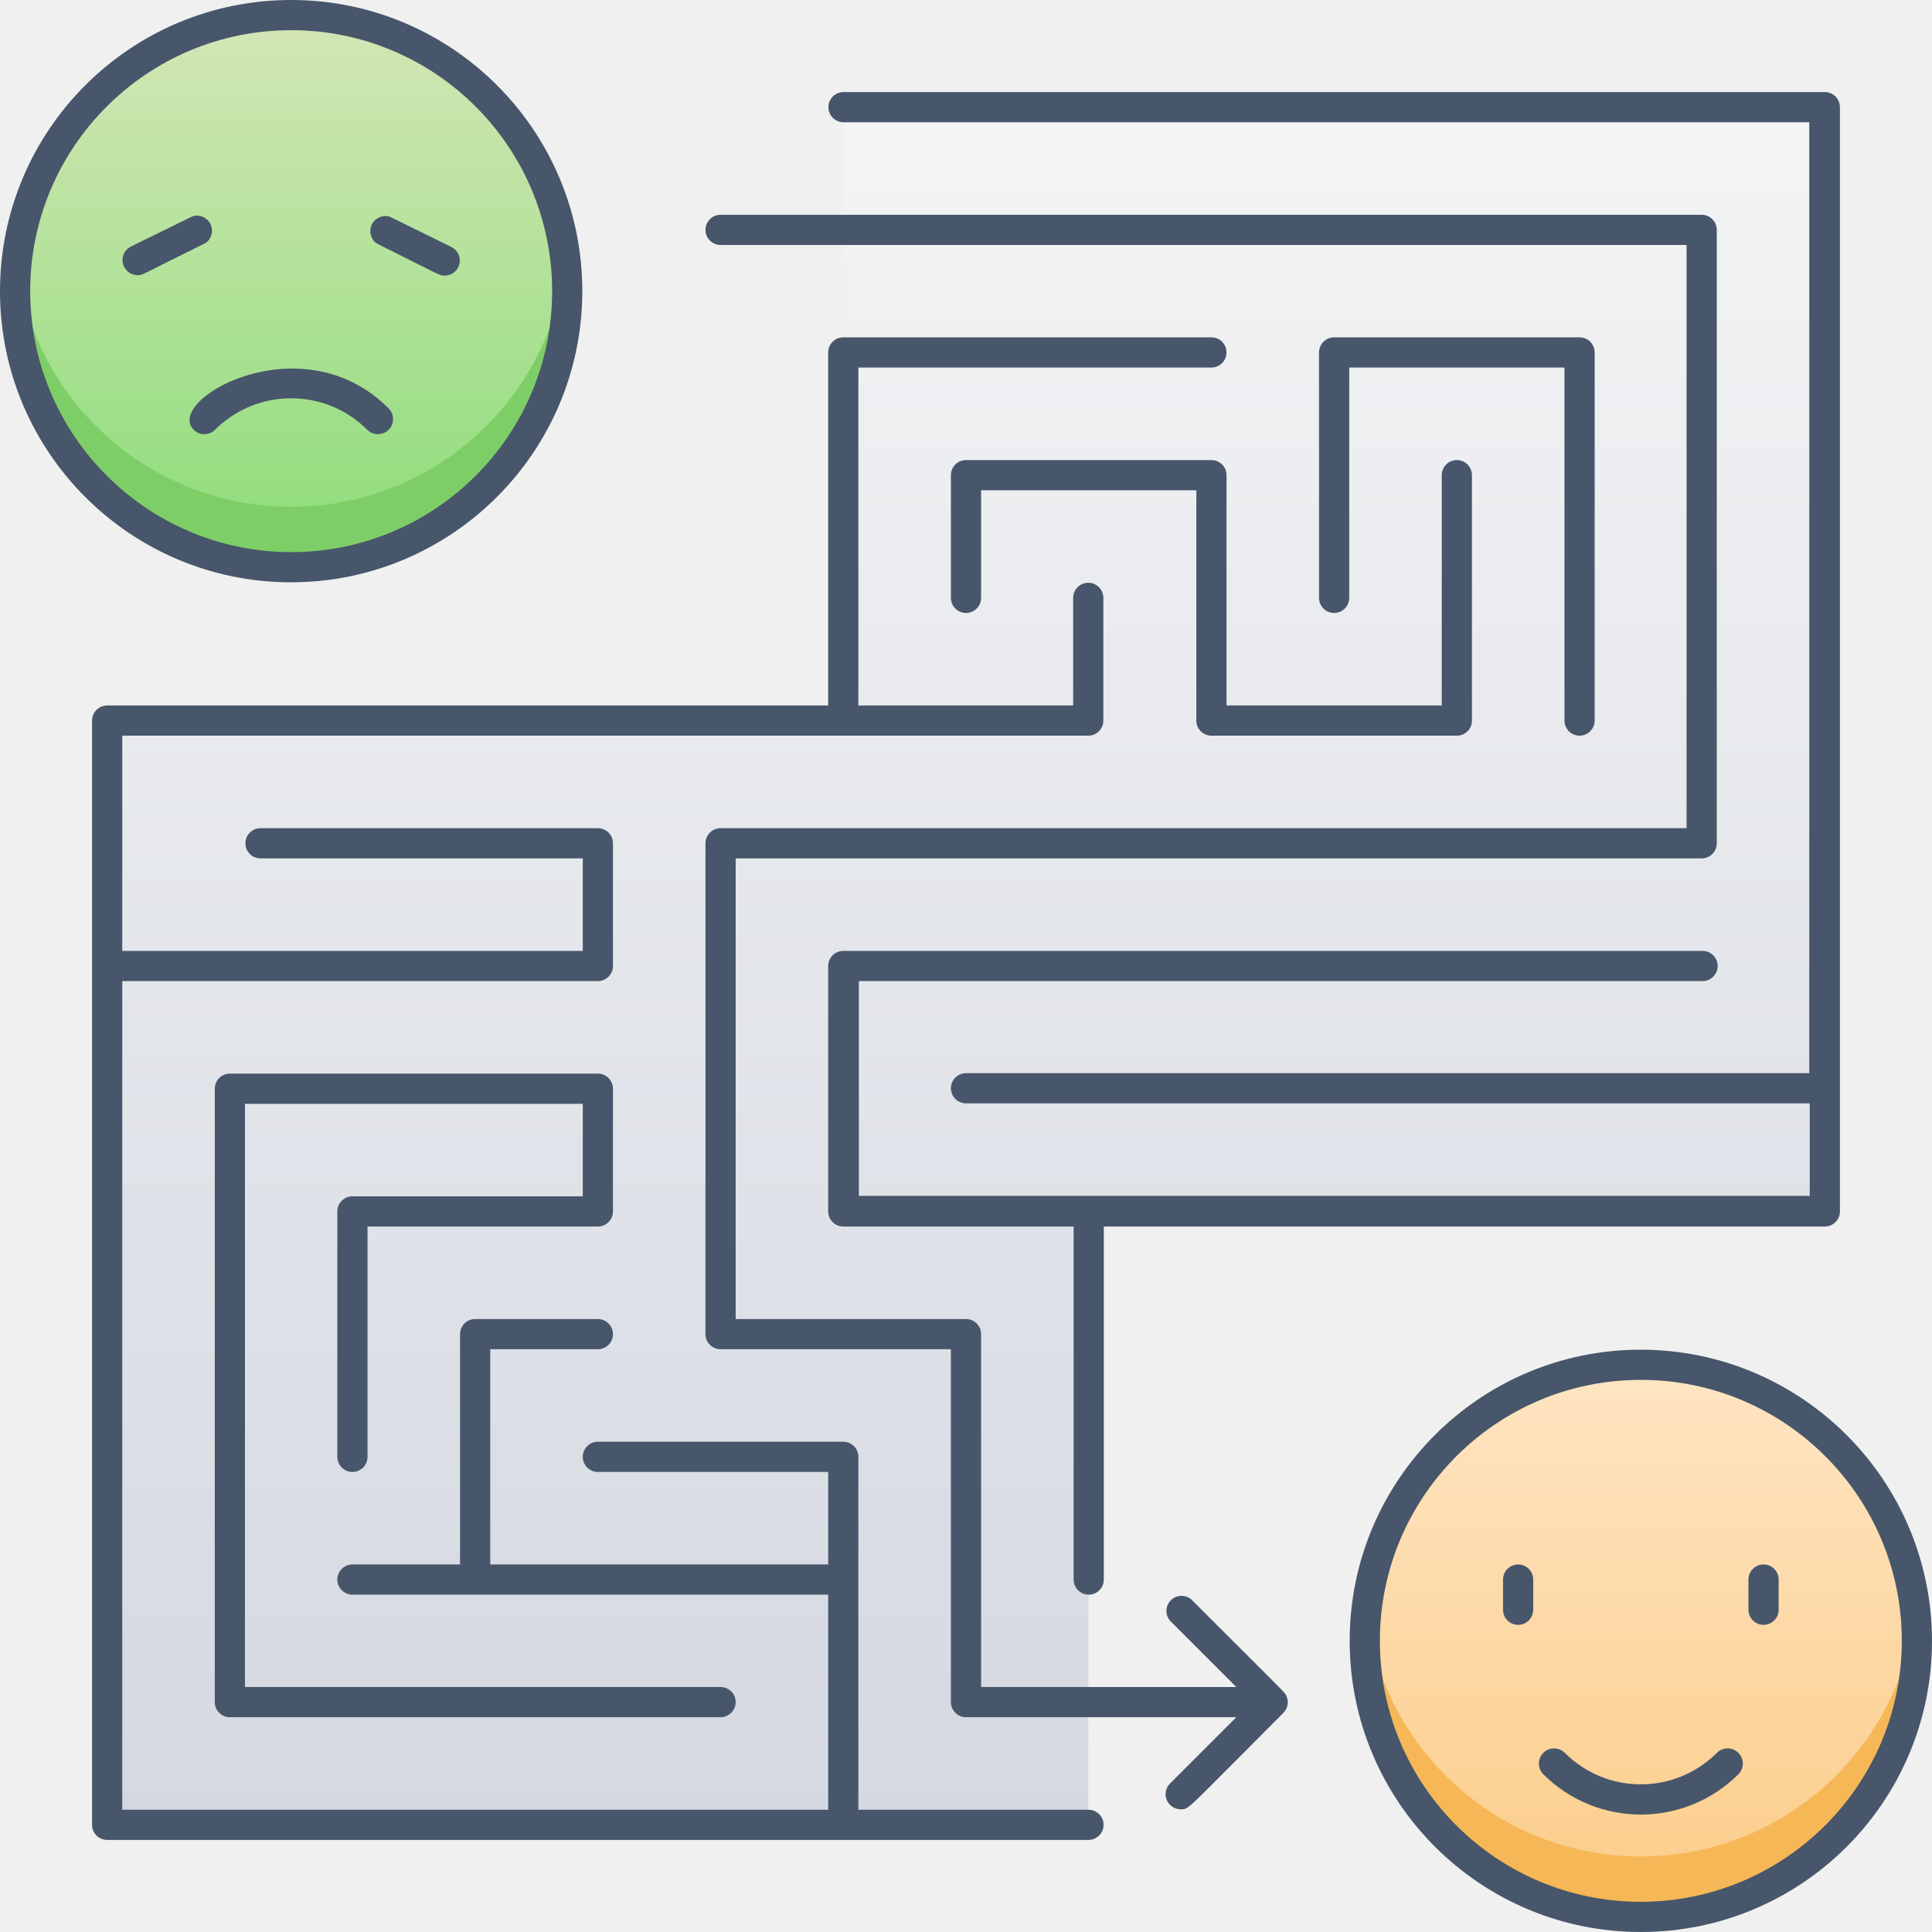
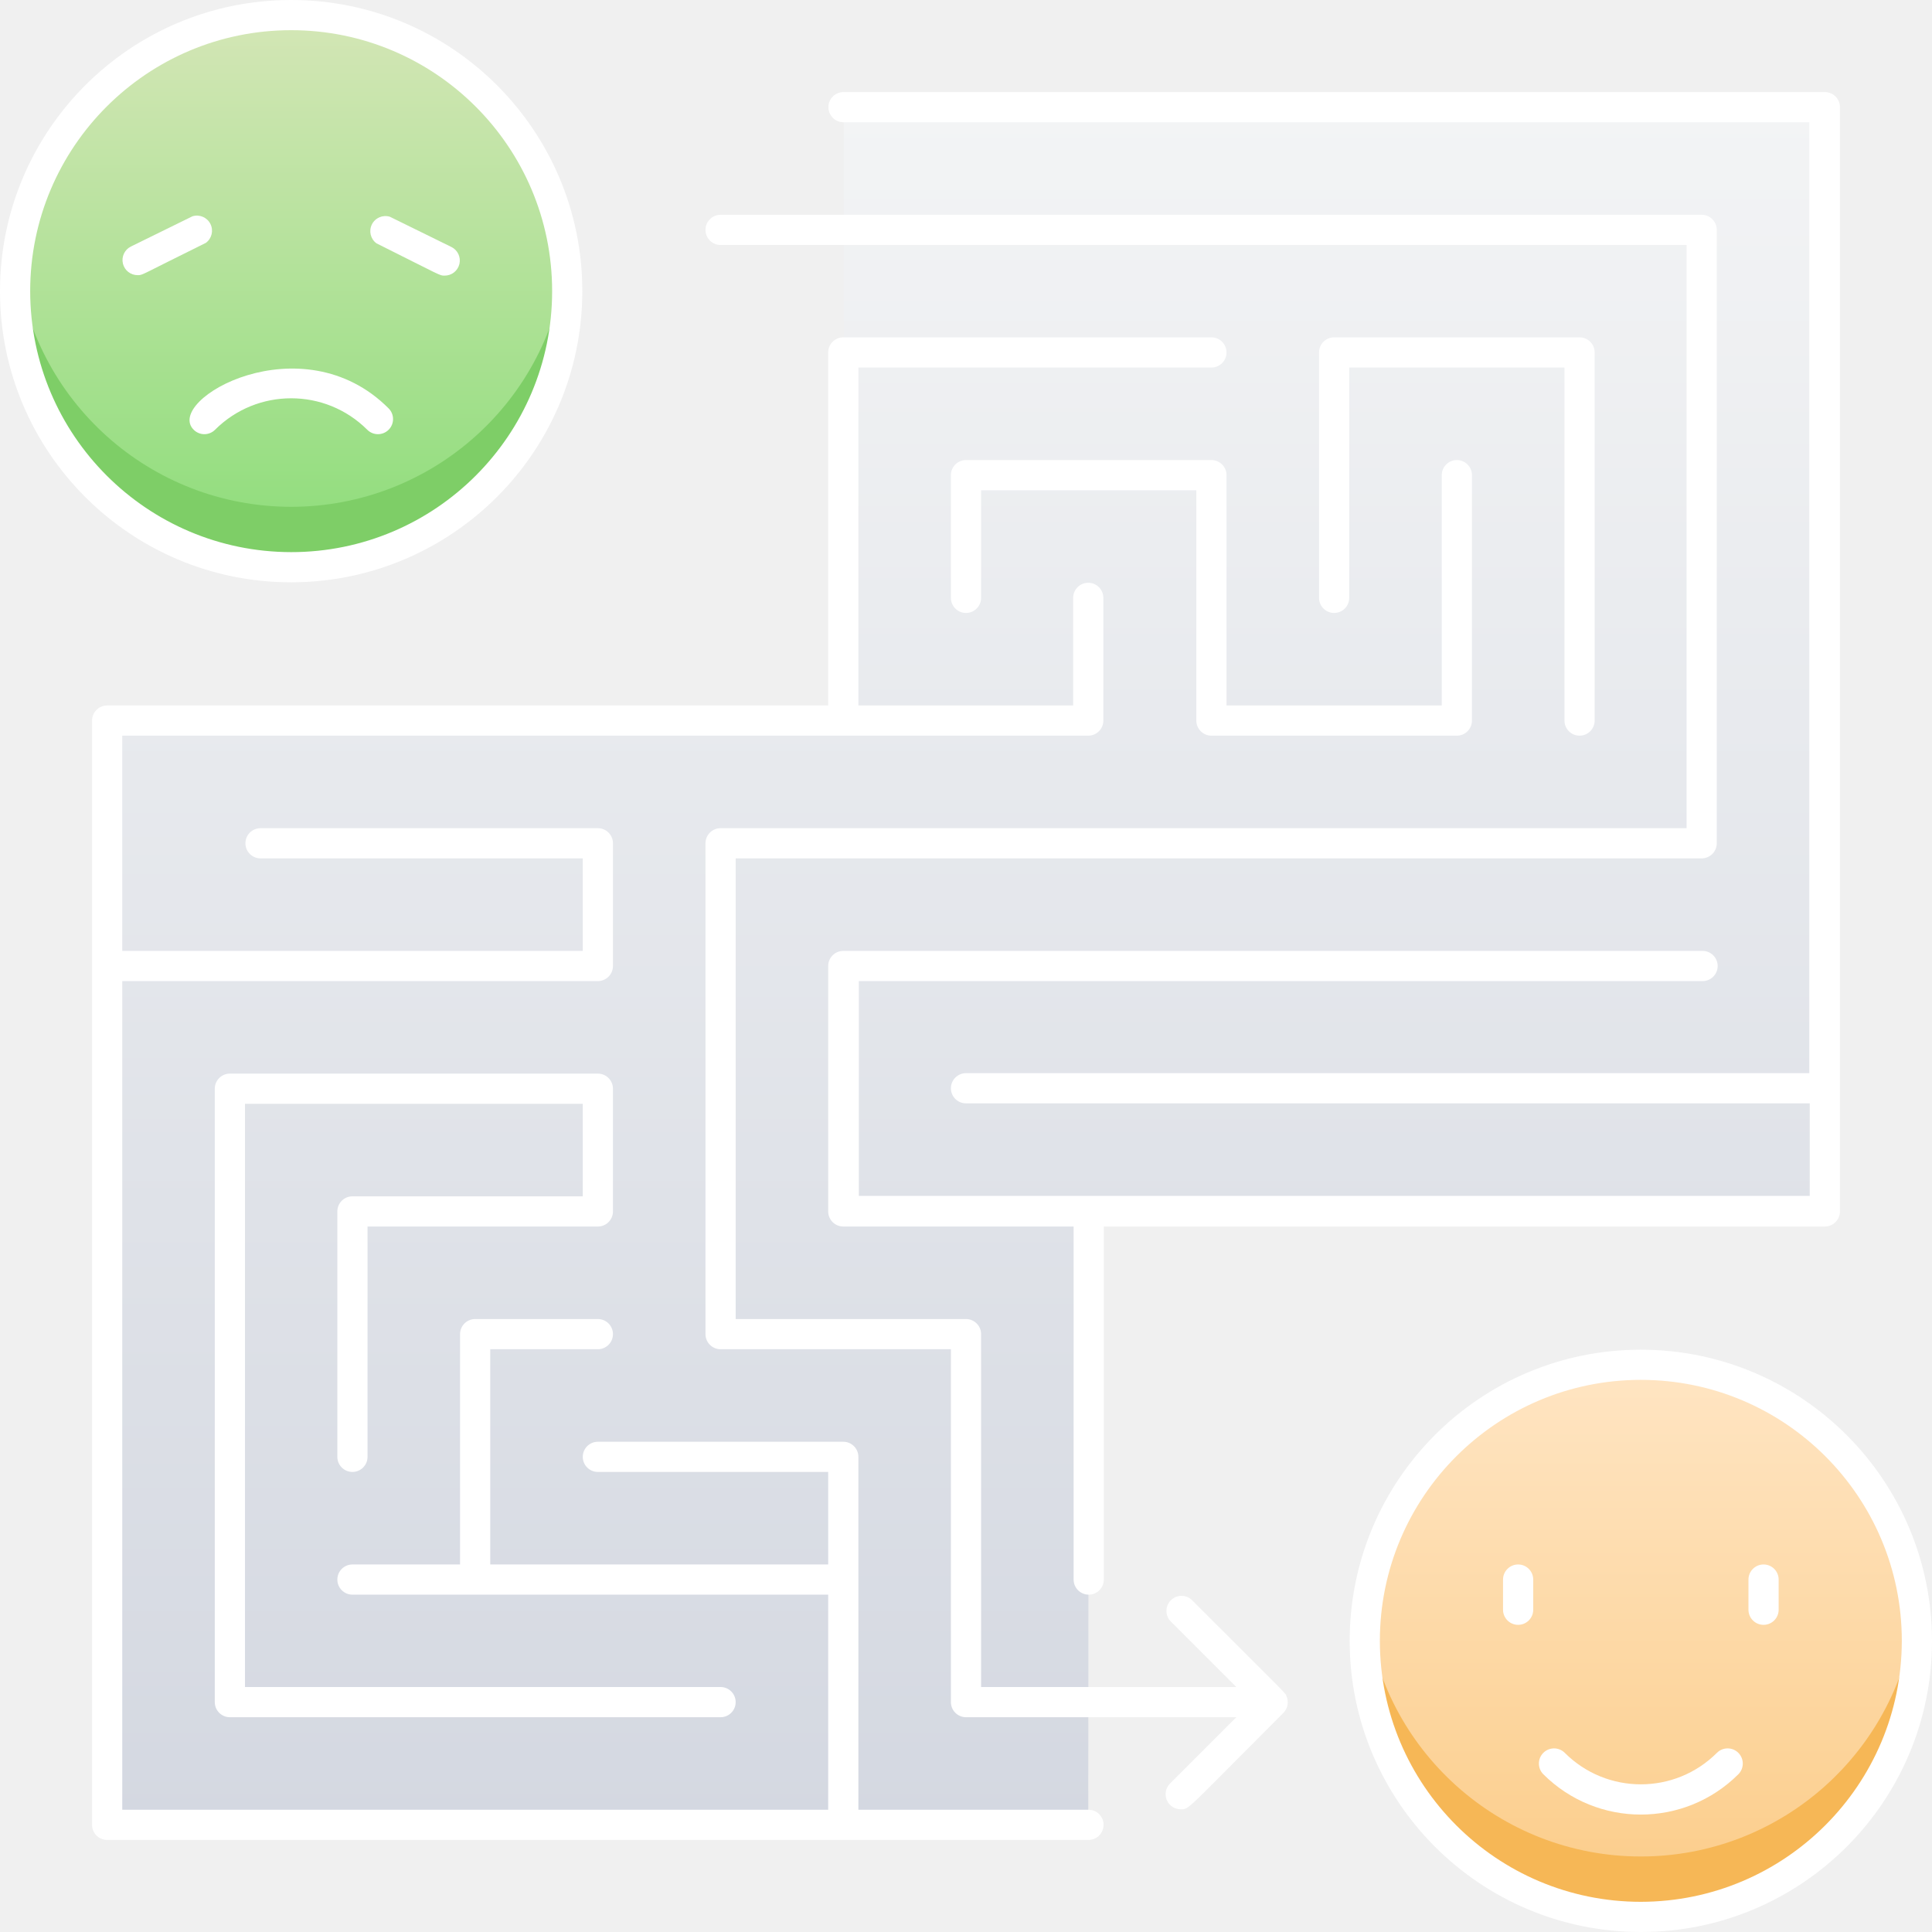
<svg xmlns="http://www.w3.org/2000/svg" viewBox="0 0 128 128">
  <defs>
-     <style>.cls-1{fill:url(#linear-gradient);}.cls-2{fill:url(#linear-gradient-2);}.cls-3{fill:#f6b756;}.cls-4{fill:#7ece67;}.cls-5{fill:url(#linear-gradient-3);}.cls-6{fill:#47566a;}</style>
+     <style>.cls-1{fill:url(#linear-gradient);}.cls-2{fill:url(#linear-gradient-2);}.cls-3{fill:#f6b756;}.cls-4{fill:#7ece67;}.cls-5{fill:url(#linear-gradient-3);}.cls-6{fill:#ffffff;}</style>
    <linearGradient id="linear-gradient" x1="108.71" y1="127" x2="108.71" y2="90.42" gradientUnits="userSpaceOnUse">
      <stop offset="0" stop-color="#fbcc88" />
      <stop offset="1" stop-color="#ffe5c3" />
    </linearGradient>
    <linearGradient id="linear-gradient-2" x1="19.29" y1="37.58" x2="19.29" y2="1" gradientUnits="userSpaceOnUse">
      <stop offset="0" stop-color="#8cdd79" />
      <stop offset="1" stop-color="#d4e6b6" />
    </linearGradient>
    <linearGradient id="linear-gradient-3" x1="64" y1="120.9" x2="64" y2="7.1" gradientUnits="userSpaceOnUse">
      <stop offset="0" stop-color="#d4d8e1" />
      <stop offset="1" stop-color="#f3f4f5" />
    </linearGradient>
  </defs>
  <g id="Problem_Solving" data-name="Problem Solving">
    <circle class="cls-1" cx="108.71" cy="108.71" r="18.29" />
    <circle class="cls-2" cx="19.29" cy="19.29" r="18.29" />
    <path class="cls-3" d="M108.71,127a18.29,18.29,0,0,1-18.18-20.29,18.29,18.29,0,0,0,36.36,0A18.29,18.29,0,0,1,108.71,127Z" />
    <path class="cls-4" d="M19.29,37.58A18.29,18.29,0,0,1,1.11,17.29a18.29,18.29,0,0,0,36.36,0A18.29,18.29,0,0,1,19.29,37.58Z" />
    <path class="cls-5" d="M72.13,80.26H120.9V7.1h-65V47.74H7.1V120.9h65Z" />
    <path class="cls-6" d="M108.71,89.42A19.29,19.29,0,1,0,128,108.71,19.31,19.31,0,0,0,108.71,89.42Zm0,36.58A17.29,17.29,0,1,1,126,108.71,17.31,17.31,0,0,1,108.71,126Z" />
    <path class="cls-6" d="M113.75,116.13a7.13,7.13,0,0,1-10.08,0,1,1,0,0,0-1.42,1.42,9.15,9.15,0,0,0,12.92,0A1,1,0,0,0,113.75,116.13Z" />
    <path class="cls-6" d="M99.58,104.65v2a1,1,0,0,0,2,0v-2A1,1,0,0,0,99.58,104.65Z" />
    <path class="cls-6" d="M115.84,104.65v2a1,1,0,0,0,2,0v-2A1,1,0,0,0,115.84,104.65Z" />
    <path class="cls-6" d="M72.13,119.9H56.87V96.52a1,1,0,0,0-1-1H39.61a1,1,0,0,0,0,2H54.87v6.13H32.48V89.39h7.13a1,1,0,0,0,0-2H31.48a1,1,0,0,0-1,1v15.26H23.35a1,1,0,0,0,0,2H54.87V119.9H8.1V65H39.61a1,1,0,0,0,1-1V55.87a1,1,0,0,0-1-1H17.26a1,1,0,0,0,0,2H38.61V63H8.1V48.74h64a1,1,0,0,0,1-1V39.61a1,1,0,0,0-2,0v7.13H56.87V24.35H80.26a1,1,0,0,0,0-2H55.87a1,1,0,0,0-1,1V46.74H7.1a1,1,0,0,0-1,1V120.9a1,1,0,0,0,1,1h65A1,1,0,0,0,72.13,119.9Z" />
    <path class="cls-6" d="M55.87,8.1h64v63H64a1,1,0,0,0,0,2h55.9v6.13h-63V65h55.9a1,1,0,0,0,0-2H55.87a1,1,0,0,0-1,1V80.26a1,1,0,0,0,1,1H71.13v23.39a1,1,0,0,0,2,0V81.26H120.9a1,1,0,0,0,1-1V7.1a1,1,0,0,0-1-1h-65A1,1,0,0,0,55.87,8.1Z" />
    <path class="cls-6" d="M85.24,112.39c-.1-.26.34.23-6.31-6.42a1,1,0,0,0-1.41,1.41l4.39,4.39H65V88.39a1,1,0,0,0-1-1H48.74V56.87h64a1,1,0,0,0,1-1V15.23a1,1,0,0,0-1-1h-65a1,1,0,0,0,0,2h64V54.87h-64a1,1,0,0,0-1,1V88.39a1,1,0,0,0,1,1H63v23.38a1,1,0,0,0,1,1H81.91l-4.39,4.39a1,1,0,0,0,.71,1.71c.57,0,.24.17,6.8-6.39A1,1,0,0,0,85.24,112.39Z" />
    <path class="cls-6" d="M23.35,79.26a1,1,0,0,0-1,1V96.52a1,1,0,0,0,2,0V81.26H39.61a1,1,0,0,0,1-1V72.13a1,1,0,0,0-1-1H15.23a1,1,0,0,0-1,1v40.64a1,1,0,0,0,1,1H47.74a1,1,0,0,0,0-2H16.23V73.13H38.61v6.13Z" />
    <path class="cls-6" d="M105.65,47.74V23.35a1,1,0,0,0-1-1H88.39a1,1,0,0,0-1,1V39.61a1,1,0,0,0,2,0V24.35h14.26V47.74A1,1,0,0,0,105.65,47.74Z" />
    <path class="cls-6" d="M81.26,31.48a1,1,0,0,0-1-1H64a1,1,0,0,0-1,1v8.13a1,1,0,0,0,2,0V32.48H79.26V47.74a1,1,0,0,0,1,1H96.52a1,1,0,0,0,1-1V31.48a1,1,0,0,0-2,0V46.74H81.26Z" />
    <path class="cls-6" d="M38.58,19.29A19.29,19.29,0,1,0,19.29,38.58,19.31,19.31,0,0,0,38.58,19.29ZM2,19.29A17.29,17.29,0,1,1,19.29,36.58,17.31,17.31,0,0,1,2,19.29Z" />
    <path class="cls-6" d="M25.75,27.06C20,21.28,10.86,26.5,12.83,28.47a1,1,0,0,0,1.42,0,7.14,7.14,0,0,1,10.08,0A1,1,0,0,0,25.75,27.06Z" />
    <path class="cls-6" d="M12.75,14.33l-4.07,2a1,1,0,0,0,.45,1.9c.34,0,.17,0,4.51-2.14A1,1,0,0,0,12.75,14.33Z" />
    <path class="cls-6" d="M24.94,16.12c4.38,2.19,4.18,2.14,4.51,2.14a1,1,0,0,0,.45-1.9l-4.07-2A1,1,0,0,0,24.94,16.12Z" />
  </g>
</svg>
